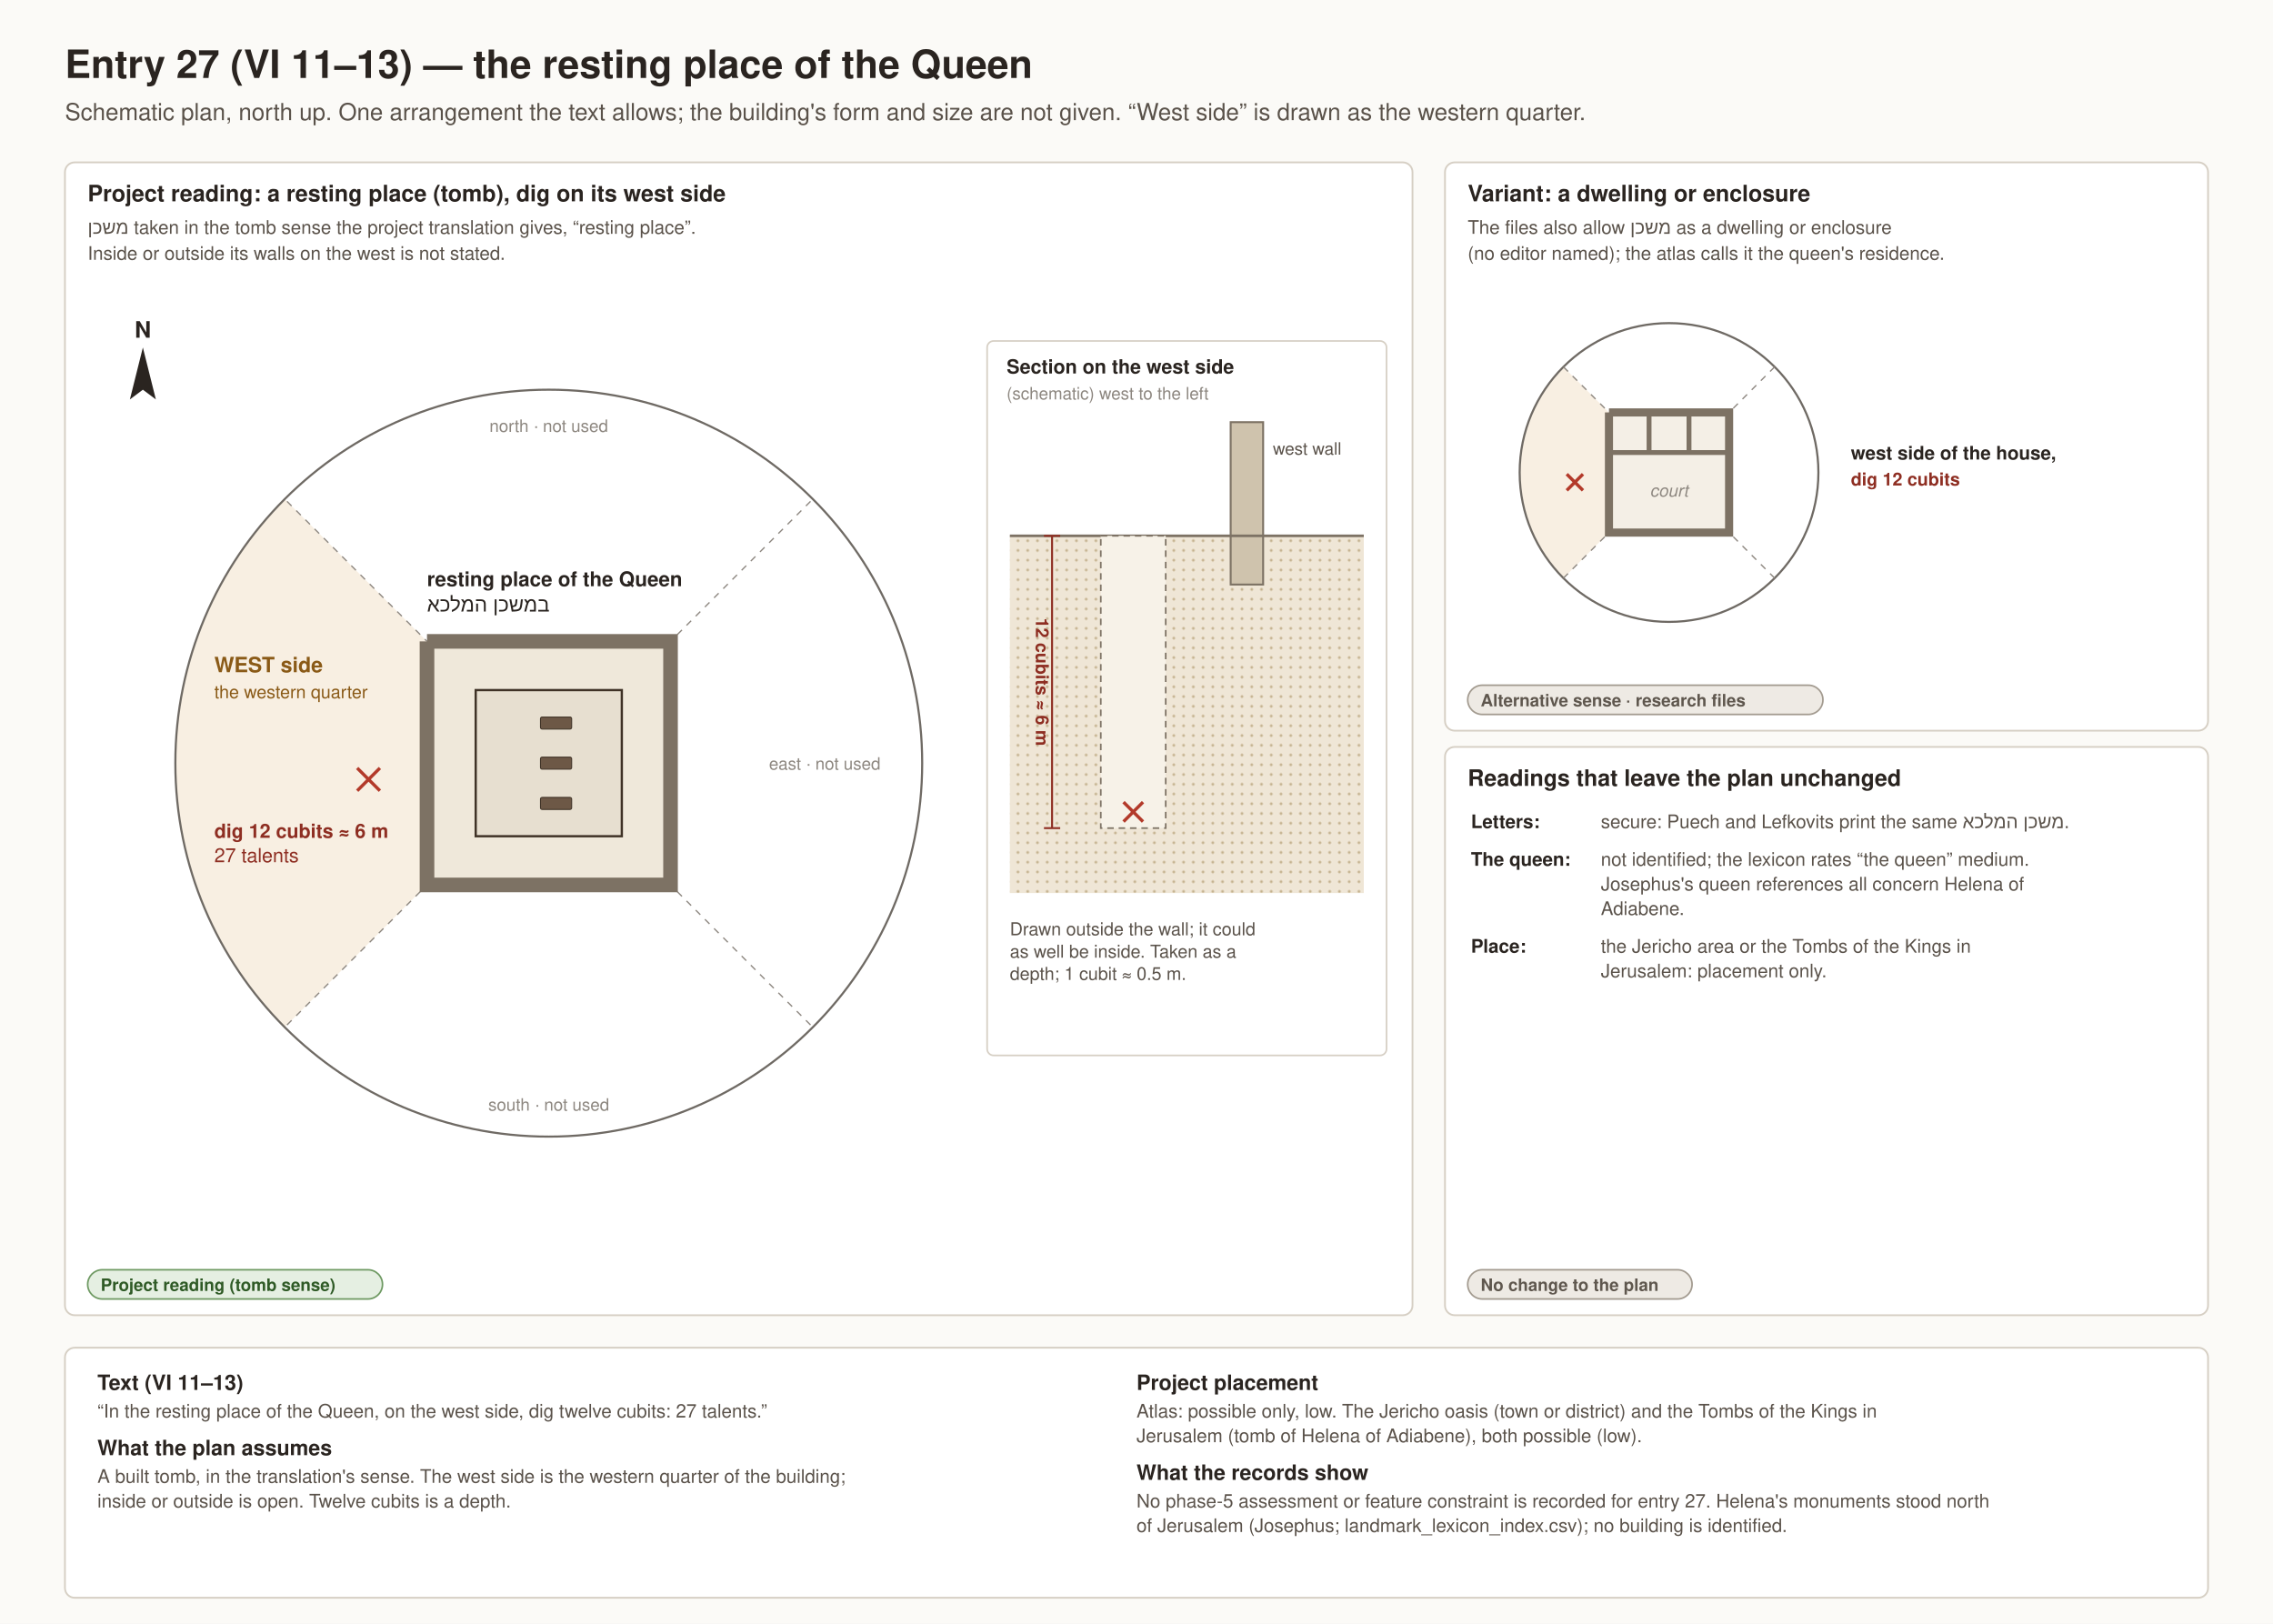
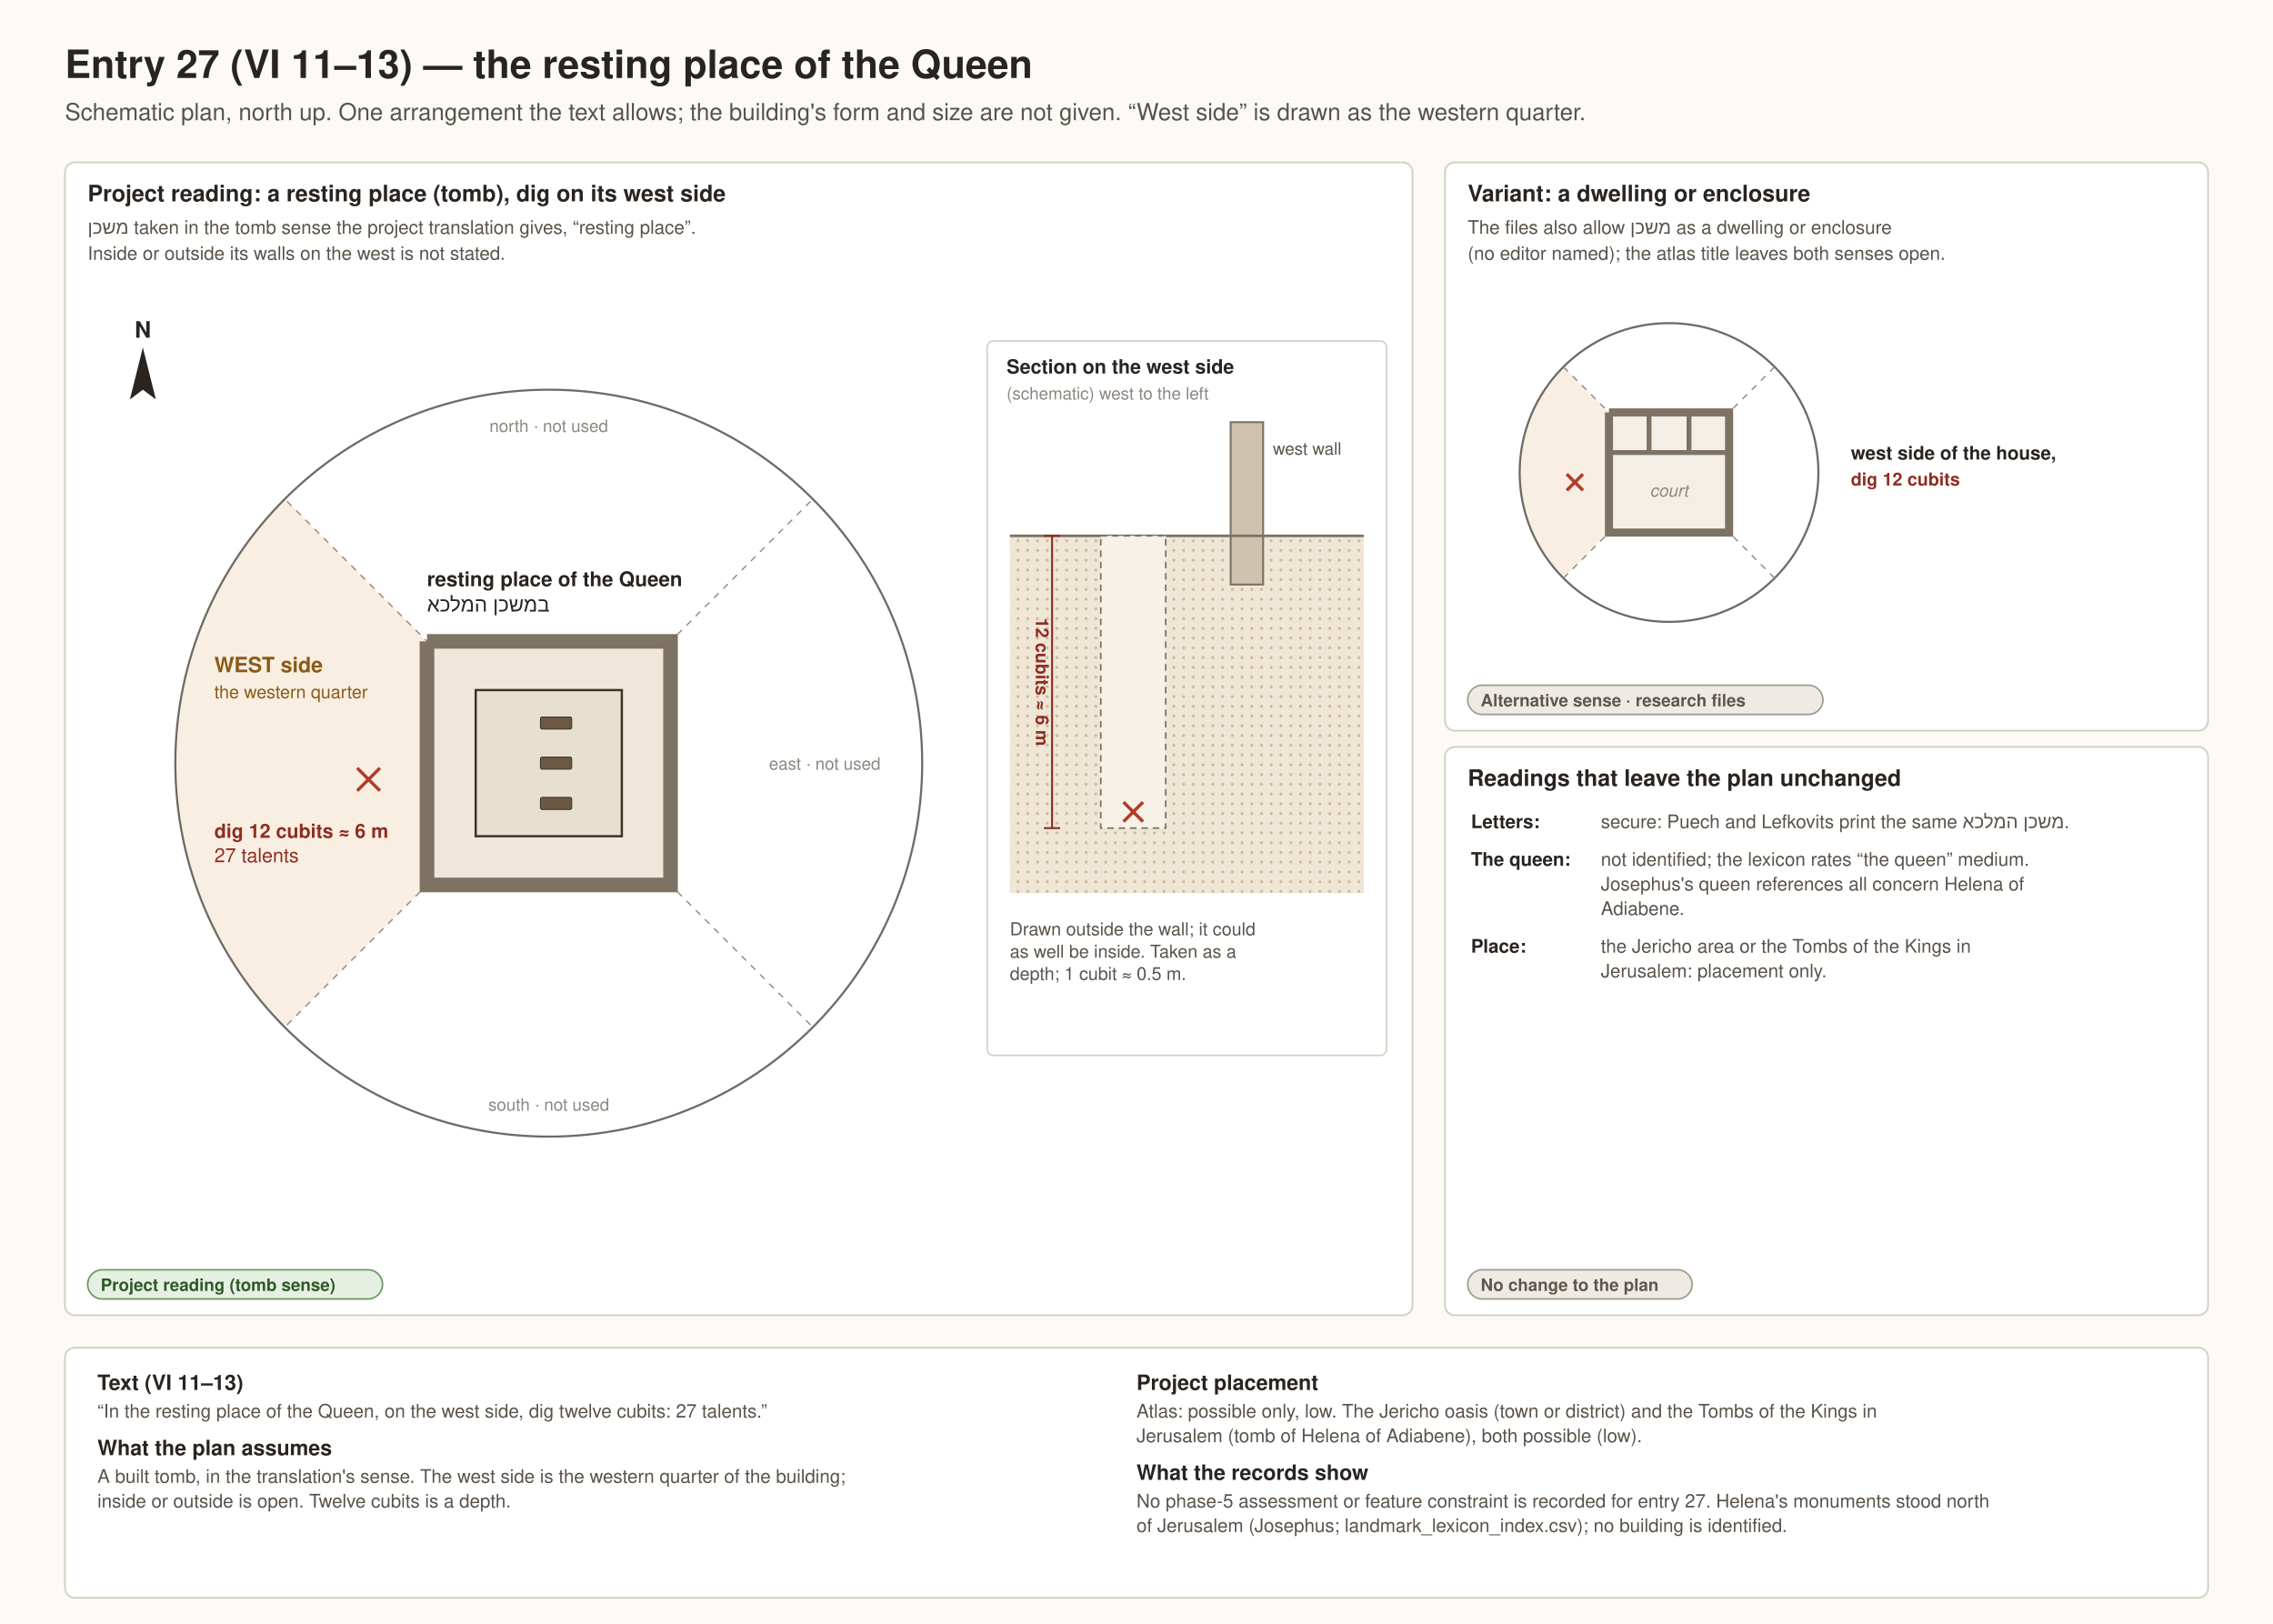
<svg xmlns="http://www.w3.org/2000/svg" viewBox="0 0 1400 1000" width="1400" height="1000" font-family="Helvetica Neue, Helvetica, Arial, DejaVu Sans, sans-serif">
  <defs>
    <marker id="ah-ink" viewBox="0 0 10 10" refX="8" refY="5" markerWidth="6" markerHeight="6" orient="auto-start-reverse">
      <path d="M0,0 L10,5 L0,10 z" fill="#2a2420" />
    </marker>
    <marker id="ah-ochre" viewBox="0 0 10 10" refX="8" refY="5" markerWidth="6" markerHeight="6" orient="auto-start-reverse">
      <path d="M0,0 L10,5 L0,10 z" fill="#8a5a17" />
    </marker>
    <marker id="ah-blue" viewBox="0 0 10 10" refX="8" refY="5" markerWidth="6" markerHeight="6" orient="auto-start-reverse">
      <path d="M0,0 L10,5 L0,10 z" fill="#245b82" />
    </marker>
    <marker id="ah-red" viewBox="0 0 10 10" refX="8" refY="5" markerWidth="6" markerHeight="6" orient="auto-start-reverse">
      <path d="M0,0 L10,5 L0,10 z" fill="#8e2e22" />
    </marker>
    <pattern id="hatch" width="4" height="4" patternUnits="userSpaceOnUse" patternTransform="rotate(45)">
      <rect width="4" height="4" fill="#efe3cf" />
      <line x1="0" y1="0" x2="0" y2="4" stroke="#8a5a17" stroke-width="1.2" />
    </pattern>
    <pattern id="rockfill" width="8" height="8" patternUnits="userSpaceOnUse">
      <rect width="8" height="8" fill="#e7dfd0" />
      <circle cx="2" cy="2" r="0.8" fill="#a49a8b" />
      <circle cx="6" cy="6" r="0.6" fill="#a49a8b" />
    </pattern>
    <pattern id="field" width="10" height="10" patternUnits="userSpaceOnUse">
      <rect width="10" height="10" fill="#eef1e4" />
      <line x1="0" y1="5" x2="10" y2="5" stroke="#b9c4a0" stroke-width="0.8" />
    </pattern>
    <pattern id="earth" width="6" height="6" patternUnits="userSpaceOnUse">
      <rect width="6" height="6" fill="#efe6d6" />
      <circle cx="3" cy="3" r="0.9" fill="#c9b897" />
    </pattern>
  </defs>
  <rect width="1400" height="1000" fill="#fbfaf7" />
  <text x="40.0" y="48.0" font-size="24" fill="#2a2420" font-weight="700">Entry 27 (VI 11–13) — the resting place of the Queen</text>
  <text x="40.0" y="74.0" font-size="14.5" fill="#5a524a">Schematic plan, north up. One arrangement the text allows; the building's form and size are not given. “West side” is drawn as the western quarter.</text>
  <rect x="40.0" y="100.0" width="830.0" height="710.0" fill="#ffffff" stroke="#d6cfc4" stroke-width="1.1" rx="6" />
  <text x="54.0" y="124.0" font-size="14" fill="#2a2420" font-weight="700">Project reading: a resting place (tomb), dig on its west side</text>
  <text x="54.0" y="144.0" font-size="11.5" fill="#5a524a">משכן taken in the tomb sense the project translation gives, “resting place”.</text>
  <text x="54.0" y="160.0" font-size="11.5" fill="#5a524a">Inside or outside its walls on the west is not stated.</text>
  <rect x="54.0" y="782.0" width="181.6" height="18.0" fill="#e5efe2" stroke="#6f9a63" stroke-width="1" rx="9" />
  <text x="62.0" y="795.0" font-size="10.5" fill="#2f5a26" font-weight="600">Project reading (tomb sense)</text>
  <path d="M338.0,470.0 L175.4,632.6 A230,230 0 0,1 175.4,307.4 Z" fill="#c98a2e" stroke="none" stroke-width="1.0" stroke-linejoin="round" fill-opacity="0.14" />
  <circle cx="338.0" cy="470.0" r="230.0" fill="none" stroke="#6f6a64" stroke-width="1.3" />
  <line x1="338.0" y1="470.0" x2="500.6" y2="307.4" stroke="#8d8780" stroke-width="0.8" stroke-dasharray="4 4" />
  <line x1="338.0" y1="470.0" x2="500.6" y2="632.6" stroke="#8d8780" stroke-width="0.8" stroke-dasharray="4 4" />
  <line x1="338.0" y1="470.0" x2="175.4" y2="632.6" stroke="#8d8780" stroke-width="0.8" stroke-dasharray="4 4" />
  <line x1="338.0" y1="470.0" x2="175.4" y2="307.4" stroke="#8d8780" stroke-width="0.8" stroke-dasharray="4 4" />
  <text x="132.0" y="414.0" font-size="13" fill="#8a5a17" font-weight="700">WEST side</text>
  <text x="132.0" y="430.0" font-size="11" fill="#8a5a17">the western quarter</text>
  <text x="338.0" y="266.0" font-size="10.5" fill="#8d8780" text-anchor="middle">north · not used</text>
  <text x="508.0" y="474.0" font-size="10.5" fill="#8d8780" text-anchor="middle">east · not used</text>
  <text x="338.0" y="684.0" font-size="10.5" fill="#8d8780" text-anchor="middle">south · not used</text>
  <rect x="263.0" y="395.0" width="150.0" height="150.0" fill="#efe8da" stroke="none" stroke-width="1.0" />
  <path d="M263.0,395.0 L413.0,395.0 L413.0,545.0 L263.0,545.0 L263.0,395.0" fill="none" stroke="#7d7264" stroke-width="9" stroke-linejoin="miter" />
  <rect x="293.0" y="425.0" width="90.0" height="90.0" fill="#e7dfd0" stroke="#3f3226" stroke-width="1.4" />
  <rect x="332.9" y="441.6" width="19.2" height="7.4" fill="#6d5846" stroke="#3f3226" stroke-width="0.6" rx="1" transform="rotate(0 342.5 445.2)" />
  <rect x="332.9" y="466.3" width="19.2" height="7.4" fill="#6d5846" stroke="#3f3226" stroke-width="0.6" rx="1" transform="rotate(0 342.5 470.0)" />
  <rect x="332.9" y="491.1" width="19.2" height="7.4" fill="#6d5846" stroke="#3f3226" stroke-width="0.6" rx="1" transform="rotate(0 342.5 494.8)" />
  <text x="263.0" y="361.0" font-size="12.5" fill="#2a2420" font-weight="700">resting place of the Queen</text>
  <text x="263.0" y="376.6" font-size="12.5" fill="#2a2420">במשכן המלכא</text>
  <path d="M220.0,473 L234.0,487 M234.0,473 L220.0,487" fill="none" stroke="#b33a2a" stroke-width="2" stroke-linejoin="round" />
  <text x="132.0" y="516.0" font-size="12" fill="#8e2e22" font-weight="700">dig 12 cubits ≈ 6 m</text>
  <text x="132.0" y="531.0" font-size="12" fill="#8e2e22">27 talents</text>
  <path d="M88,214 L96,246 L88,240 L80,246 Z" fill="#2a2420" stroke="none" stroke-width="1.0" stroke-linejoin="round" />
  <text x="88.0" y="208.0" font-size="14" fill="#2a2420" font-weight="700" text-anchor="middle">N</text>
  <rect x="608.0" y="210.0" width="246.0" height="440.0" fill="#ffffff" stroke="#d6cfc4" stroke-width="1" rx="4" />
  <text x="620.0" y="230.0" font-size="12" fill="#2a2420" font-weight="700">Section on the west side</text>
  <text x="620.0" y="246.0" font-size="10.5" fill="#8d8780">(schematic) west to the left</text>
  <rect x="622.0" y="330.0" width="218.0" height="220.0" fill="url(#earth)" stroke="none" stroke-width="1.0" />
  <rect x="758.0" y="260.0" width="20.0" height="100.0" fill="#cfc3ad" stroke="#7d7264" stroke-width="1.2" />
  <text x="784.0" y="280.0" font-size="10.5" fill="#5a524a">west wall</text>
  <line x1="622.0" y1="330.0" x2="840.0" y2="330.0" stroke="#7d7264" stroke-width="1.6" />
  <rect x="678.0" y="330.0" width="40.0" height="180.0" fill="#f7f2e8" stroke="#7d7264" stroke-width="1" stroke-dasharray="4 3" />
  <path d="M692,494.0 L704,506.0 M704,494.0 L692,506.0" fill="none" stroke="#b33a2a" stroke-width="2" stroke-linejoin="round" />
  <line x1="648.0" y1="330.0" x2="648.0" y2="510.0" stroke="#8e2e22" stroke-width="1.2" />
  <line x1="653.0" y1="330.0" x2="643.0" y2="330.0" stroke="#8e2e22" stroke-width="1.2" />
  <line x1="653.0" y1="510.0" x2="643.0" y2="510.0" stroke="#8e2e22" stroke-width="1.2" />
  <text x="638.0" y="420.0" font-size="11" fill="#8e2e22" font-weight="600" text-anchor="middle" transform="rotate(90.0 638.0 420.0)">12 cubits ≈ 6 m</text>
  <text x="622.0" y="576.0" font-size="11" fill="#5a524a">Drawn outside the wall; it could</text>
  <text x="622.0" y="589.8" font-size="11" fill="#5a524a">as well be inside. Taken as a</text>
  <text x="622.0" y="603.5" font-size="11" fill="#5a524a">depth; 1 cubit ≈ 0.5 m.</text>
  <rect x="890.0" y="100.0" width="470.0" height="350.0" fill="#ffffff" stroke="#d6cfc4" stroke-width="1.1" rx="6" />
  <text x="904.0" y="124.0" font-size="14" fill="#2a2420" font-weight="700">Variant: a dwelling or enclosure</text>
  <text x="904.0" y="144.0" font-size="11.5" fill="#5a524a">The files also allow משכן as a dwelling or enclosure</text>
-   <text x="904.0" y="160.0" font-size="11.5" fill="#5a524a">(no editor named); the atlas calls it the queen's residence.</text>
+   <text x="904.0" y="160.0" font-size="11.5" fill="#5a524a">(no editor named); the atlas title leaves both senses open.</text>
  <rect x="904.0" y="422.0" width="218.8" height="18.0" fill="#eeeae4" stroke="#a39b90" stroke-width="1" rx="9" />
  <text x="912.0" y="435.0" font-size="10.5" fill="#5f574e" font-weight="600">Alternative sense · research files</text>
  <path d="M1028.0,291.0 L962.9,356.1 A92,92 0 0,1 962.9,225.9 Z" fill="#c98a2e" stroke="none" stroke-width="1.0" stroke-linejoin="round" fill-opacity="0.14" />
  <circle cx="1028.0" cy="291.0" r="92.0" fill="none" stroke="#6f6a64" stroke-width="1.3" />
  <line x1="1028.0" y1="291.0" x2="1093.1" y2="225.9" stroke="#8d8780" stroke-width="0.8" stroke-dasharray="4 4" />
  <line x1="1028.0" y1="291.0" x2="1093.1" y2="356.1" stroke="#8d8780" stroke-width="0.8" stroke-dasharray="4 4" />
  <line x1="1028.0" y1="291.0" x2="962.9" y2="356.1" stroke="#8d8780" stroke-width="0.8" stroke-dasharray="4 4" />
  <line x1="1028.0" y1="291.0" x2="962.9" y2="225.9" stroke="#8d8780" stroke-width="0.8" stroke-dasharray="4 4" />
  <rect x="991.0" y="254.0" width="74.0" height="74.0" fill="#f4efe6" stroke="none" stroke-width="1.0" />
  <path d="M991.0,254.0 L1065.0,254.0 L1065.0,328.0 L991.0,328.0 L991.0,254.0" fill="none" stroke="#7d7264" stroke-width="5" stroke-linejoin="miter" />
  <path d="M991.0,278.7 L1065.0,278.7" fill="none" stroke="#7d7264" stroke-width="3" stroke-linejoin="miter" />
  <path d="M1015.7,254.0 L1015.7,278.7" fill="none" stroke="#7d7264" stroke-width="3" stroke-linejoin="miter" />
  <path d="M1040.3,254.0 L1040.3,278.7" fill="none" stroke="#7d7264" stroke-width="3" stroke-linejoin="miter" />
  <text x="1028.0" y="305.8" font-size="10.5" fill="#8d8780" text-anchor="middle" font-style="italic">court</text>
  <path d="M965,292.0 L975,302.0 M975,292.0 L965,302.0" fill="none" stroke="#b33a2a" stroke-width="2" stroke-linejoin="round" />
  <text x="1140.0" y="283.0" font-size="11.5" fill="#2a2420" font-weight="700">west side of the house,</text>
  <text x="1140.0" y="299.0" font-size="11" fill="#8e2e22" font-weight="600">dig 12 cubits</text>
  <rect x="890.0" y="460.0" width="470.0" height="350.0" fill="#ffffff" stroke="#d6cfc4" stroke-width="1.1" rx="6" />
  <text x="904.0" y="484.0" font-size="14" fill="#2a2420" font-weight="700">Readings that leave the plan unchanged</text>
  <rect x="904.0" y="782.0" width="138.2" height="18.0" fill="#eeeae4" stroke="#a39b90" stroke-width="1" rx="9" />
  <text x="912.0" y="795.0" font-size="10.5" fill="#5f574e" font-weight="600">No change to the plan</text>
  <text x="906.0" y="510.0" font-size="11.5" fill="#2a2420" font-weight="700">Letters:</text>
  <text x="986.0" y="510.0" font-size="11.5" fill="#5a524a">secure: Puech and Lefkovits print the same משכן המלכא.</text>
  <text x="906.0" y="533.2" font-size="11.5" fill="#2a2420" font-weight="700">The queen:</text>
  <text x="986.0" y="533.2" font-size="11.5" fill="#5a524a">not identified; the lexicon rates “the queen” medium.</text>
  <text x="986.0" y="548.4" font-size="11.5" fill="#5a524a">Josephus's queen references all concern Helena of</text>
  <text x="986.0" y="563.5" font-size="11.5" fill="#5a524a">Adiabene.</text>
  <text x="906.0" y="586.7" font-size="11.5" fill="#2a2420" font-weight="700">Place:</text>
  <text x="986.0" y="586.7" font-size="11.5" fill="#5a524a">the Jericho area or the Tombs of the Kings in</text>
  <text x="986.0" y="601.9" font-size="11.5" fill="#5a524a">Jerusalem: placement only.</text>
  <rect x="40.0" y="830.0" width="1320.0" height="154.0" fill="#ffffff" stroke="#d6cfc4" stroke-width="1.1" rx="6" />
  <text x="60.0" y="856.0" font-size="13" fill="#2a2420" font-weight="700">Text (VI 11–13)</text>
  <text x="60.0" y="873.0" font-size="11.5" fill="#5a524a">“In the resting place of the Queen, on the west side, dig twelve cubits: 27 talents.”</text>
  <text x="60.0" y="896.2" font-size="13" fill="#2a2420" font-weight="700">What the plan assumes</text>
  <text x="60.0" y="913.2" font-size="11.5" fill="#5a524a">A built tomb, in the translation's sense. The west side is the western quarter of the building;</text>
  <text x="60.0" y="928.4" font-size="11.5" fill="#5a524a">inside or outside is open. Twelve cubits is a depth.</text>
  <text x="700.0" y="856.0" font-size="13" fill="#2a2420" font-weight="700">Project placement</text>
  <text x="700.0" y="873.0" font-size="11.5" fill="#5a524a">Atlas: possible only, low. The Jericho oasis (town or district) and the Tombs of the Kings in</text>
  <text x="700.0" y="888.2" font-size="11.5" fill="#5a524a">Jerusalem (tomb of Helena of Adiabene), both possible (low).</text>
  <text x="700.0" y="911.4" font-size="13" fill="#2a2420" font-weight="700">What the records show</text>
  <text x="700.0" y="928.4" font-size="11.5" fill="#5a524a">No phase-5 assessment or feature constraint is recorded for entry 27. Helena's monuments stood north</text>
  <text x="700.0" y="943.5" font-size="11.5" fill="#5a524a">of Jerusalem (Josephus; landmark_lexicon_index.csv); no building is identified.</text>
</svg>
